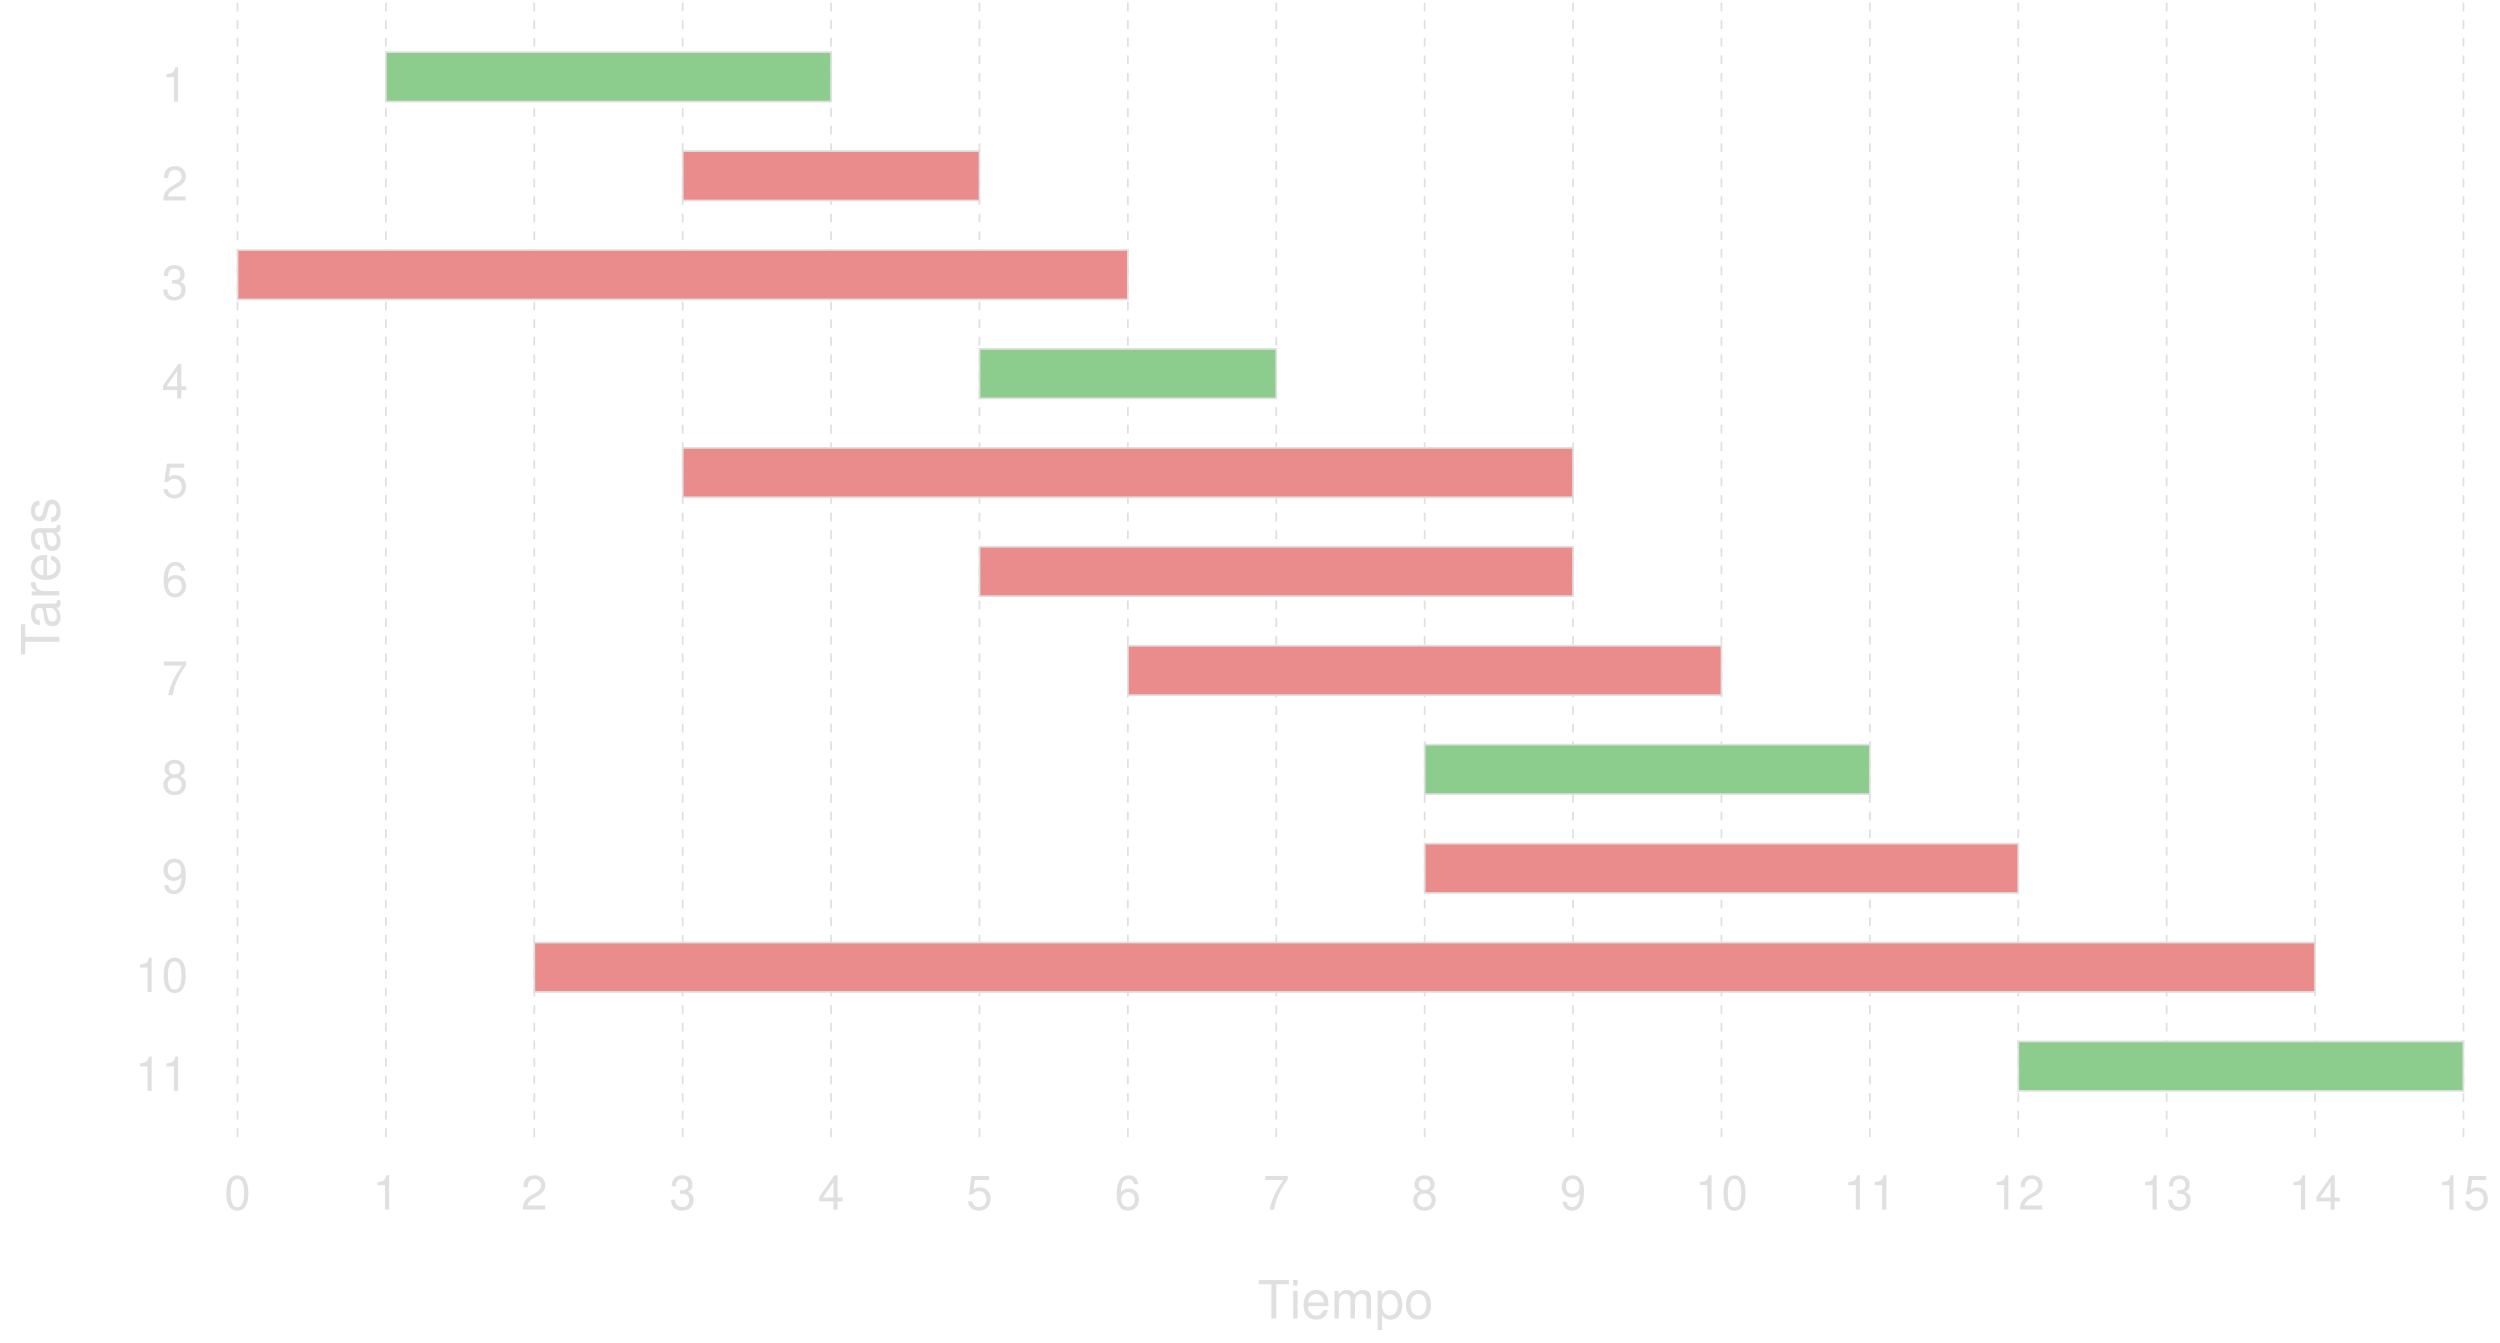
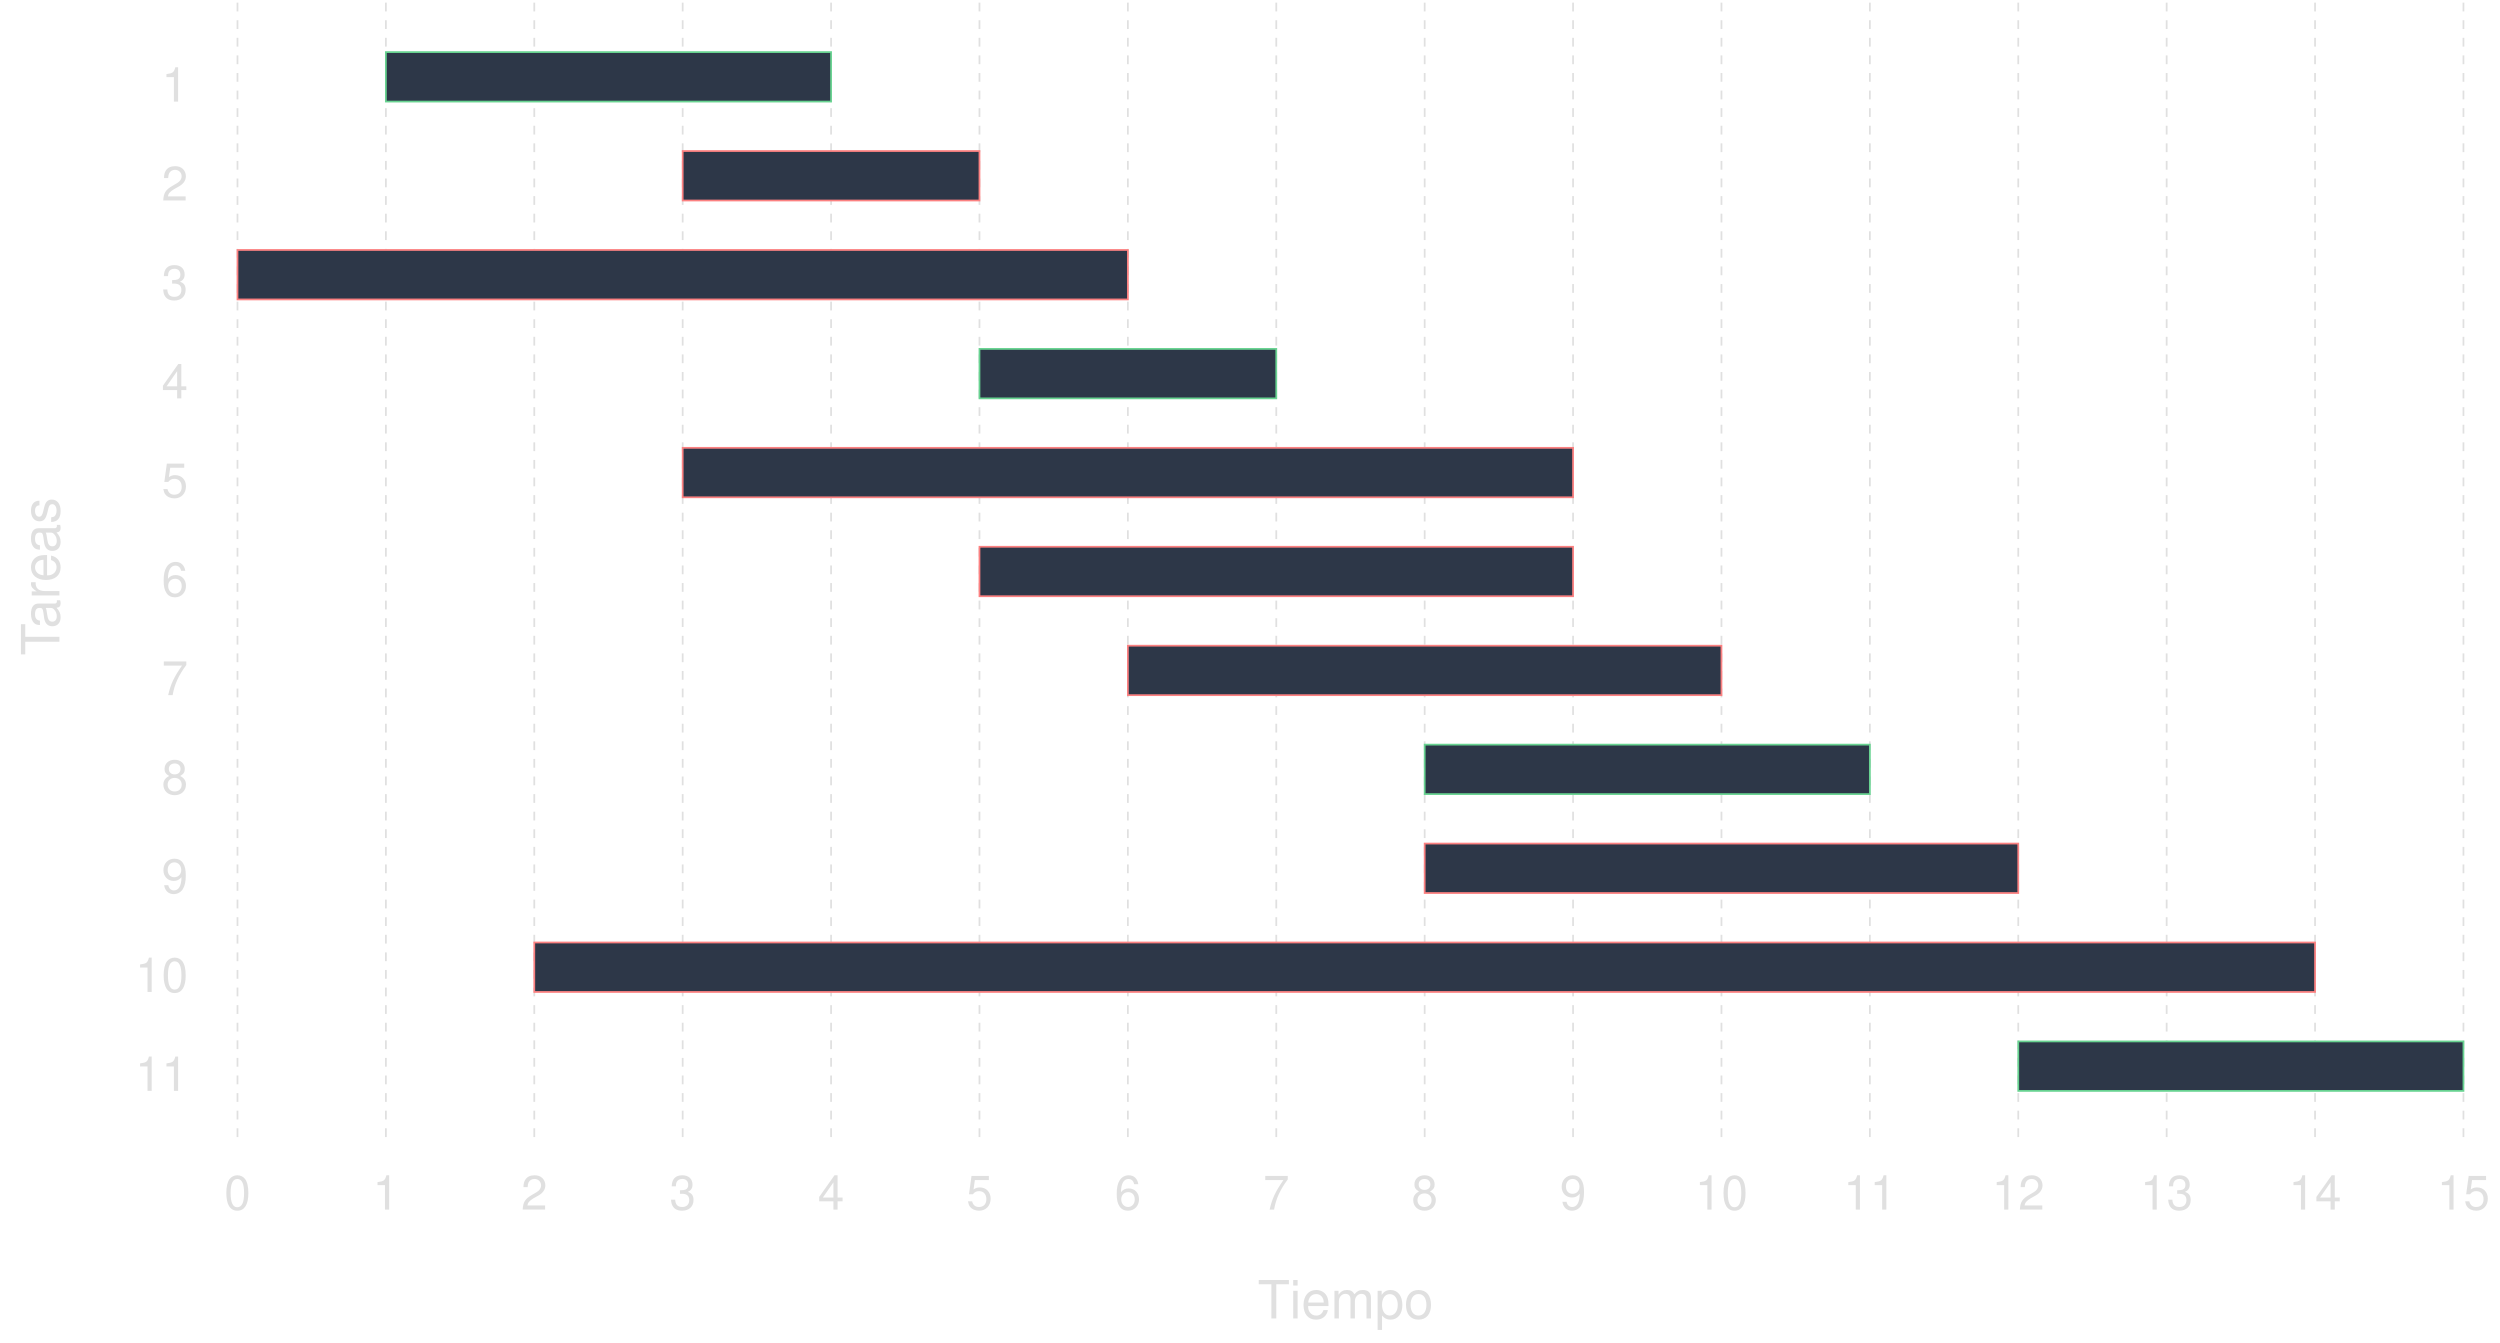
<svg xmlns="http://www.w3.org/2000/svg" width="717pt" height="385pt" viewBox="1171 888 11369 6106">
  <g fill="none">
    <polyline points=" 2250,900 2250,6075" stroke="#e0e0e0" stroke-width="8px" stroke-dasharray="40 40" />
    <polyline points=" 2925,900 2925,6075" stroke="#e0e0e0" stroke-width="8px" stroke-dasharray="40 40" />
    <polyline points=" 3600,900 3600,6075" stroke="#e0e0e0" stroke-width="8px" stroke-dasharray="40 40" />
    <polyline points=" 4275,900 4275,6075" stroke="#e0e0e0" stroke-width="8px" stroke-dasharray="40 40" />
    <polyline points=" 4950,900 4950,6075" stroke="#e0e0e0" stroke-width="8px" stroke-dasharray="40 40" />
    <polyline points=" 5625,900 5625,6075" stroke="#e0e0e0" stroke-width="8px" stroke-dasharray="40 40" />
    <polyline points=" 6300,900 6300,6075" stroke="#e0e0e0" stroke-width="8px" stroke-dasharray="40 40" />
    <polyline points=" 6975,900 6975,6075" stroke="#e0e0e0" stroke-width="8px" stroke-dasharray="40 40" />
    <polyline points=" 7650,900 7650,6075" stroke="#e0e0e0" stroke-width="8px" stroke-dasharray="40 40" />
    <polyline points=" 8325,900 8325,6075" stroke="#e0e0e0" stroke-width="8px" stroke-dasharray="40 40" />
    <polyline points=" 9000,900 9000,6075" stroke="#e0e0e0" stroke-width="8px" stroke-dasharray="40 40" />
    <polyline points=" 9675,900 9675,6075" stroke="#e0e0e0" stroke-width="8px" stroke-dasharray="40 40" />
    <polyline points=" 10350,900 10350,6075" stroke="#e0e0e0" stroke-width="8px" stroke-dasharray="40 40" />
    <polyline points=" 11025,900 11025,6075" stroke="#e0e0e0" stroke-width="8px" stroke-dasharray="40 40" />
    <polyline points=" 11700,900 11700,6075" stroke="#e0e0e0" stroke-width="8px" stroke-dasharray="40 40" />
    <polyline points=" 12375,900 12375,6075" stroke="#e0e0e0" stroke-width="8px" stroke-dasharray="40 40" />
-     <rect x="2925" y="1125" width="2025" height="225" fill="#8ccc8c" stroke="#e0e0e0" stroke-width="8px" />
-     <rect x="4275" y="1575" width="1350" height="225" fill="#ea8c8c" stroke="#e0e0e0" stroke-width="8px" />
-     <rect x="2250" y="2025" width="4050" height="225" fill="#ea8c8c" stroke="#e0e0e0" stroke-width="8px" />
-     <rect x="4275" y="2925" width="4050" height="225" fill="#ea8c8c" stroke="#e0e0e0" stroke-width="8px" />
-     <rect x="3600" y="5175" width="8100" height="225" fill="#ea8c8c" stroke="#e0e0e0" stroke-width="8px" />
-     <rect x="5625" y="2475" width="1350" height="225" fill="#8ccc8c" stroke="#e0e0e0" stroke-width="8px" />
-     <rect x="5625" y="3375" width="2700" height="225" fill="#ea8c8c" stroke="#e0e0e0" stroke-width="8px" />
-     <rect x="6300" y="3825" width="2700" height="225" fill="#ea8c8c" stroke="#e0e0e0" stroke-width="8px" />
-     <rect x="7650" y="4275" width="2025" height="225" fill="#8ccc8c" stroke="#e0e0e0" stroke-width="8px" />
-     <rect x="7650" y="4725" width="2700" height="225" fill="#ea8c8c" stroke="#e0e0e0" stroke-width="8px" />
-     <rect x="10350" y="5625" width="2025" height="225" fill="#8ccc8c" stroke="#e0e0e0" stroke-width="8px" />
+     <rect x="2925" y="1125" width="2025" height="225" fill="#2d3748" stroke="#68d391" stroke-width="8px" />
+     <rect x="4275" y="1575" width="1350" height="225" fill="#2d3748" stroke="#fc8181" stroke-width="8px" />
+     <rect x="2250" y="2025" width="4050" height="225" fill="#2d3748" stroke="#fc8181" stroke-width="8px" />
+     <rect x="4275" y="2925" width="4050" height="225" fill="#2d3748" stroke="#fc8181" stroke-width="8px" />
+     <rect x="3600" y="5175" width="8100" height="225" fill="#2d3748" stroke="#fc8181" stroke-width="8px" />
+     <rect x="5625" y="2475" width="1350" height="225" fill="#2d3748" stroke="#68d391" stroke-width="8px" />
+     <rect x="5625" y="3375" width="2700" height="225" fill="#2d3748" stroke="#fc8181" stroke-width="8px" />
+     <rect x="6300" y="3825" width="2700" height="225" fill="#2d3748" stroke="#fc8181" stroke-width="8px" />
+     <rect x="7650" y="4275" width="2025" height="225" fill="#2d3748" stroke="#68d391" stroke-width="8px" />
+     <rect x="7650" y="4725" width="2700" height="225" fill="#2d3748" stroke="#fc8181" stroke-width="8px" />
+     <rect x="10350" y="5625" width="2025" height="225" fill="#2d3748" stroke="#68d391" stroke-width="8px" />
    <text xml:space="preserve" x="2250" y="6390" fill="#e0e0e0" font-family="Helvetica" font-style="normal" font-weight="normal" font-size="216" text-anchor="middle">0</text>
    <text xml:space="preserve" x="2925" y="6390" fill="#e0e0e0" font-family="Helvetica" font-style="normal" font-weight="normal" font-size="216" text-anchor="middle">1</text>
    <text xml:space="preserve" x="3600" y="6390" fill="#e0e0e0" font-family="Helvetica" font-style="normal" font-weight="normal" font-size="216" text-anchor="middle">2</text>
    <text xml:space="preserve" x="4275" y="6390" fill="#e0e0e0" font-family="Helvetica" font-style="normal" font-weight="normal" font-size="216" text-anchor="middle">3</text>
    <text xml:space="preserve" x="4950" y="6390" fill="#e0e0e0" font-family="Helvetica" font-style="normal" font-weight="normal" font-size="216" text-anchor="middle">4</text>
    <text xml:space="preserve" x="5625" y="6390" fill="#e0e0e0" font-family="Helvetica" font-style="normal" font-weight="normal" font-size="216" text-anchor="middle">5</text>
    <text xml:space="preserve" x="6300" y="6390" fill="#e0e0e0" font-family="Helvetica" font-style="normal" font-weight="normal" font-size="216" text-anchor="middle">6</text>
    <text xml:space="preserve" x="6975" y="6390" fill="#e0e0e0" font-family="Helvetica" font-style="normal" font-weight="normal" font-size="216" text-anchor="middle">7</text>
    <text xml:space="preserve" x="7650" y="6390" fill="#e0e0e0" font-family="Helvetica" font-style="normal" font-weight="normal" font-size="216" text-anchor="middle">8</text>
    <text xml:space="preserve" x="8325" y="6390" fill="#e0e0e0" font-family="Helvetica" font-style="normal" font-weight="normal" font-size="216" text-anchor="middle">9</text>
    <text xml:space="preserve" x="9000" y="6390" fill="#e0e0e0" font-family="Helvetica" font-style="normal" font-weight="normal" font-size="216" text-anchor="middle">10</text>
    <text xml:space="preserve" x="9675" y="6390" fill="#e0e0e0" font-family="Helvetica" font-style="normal" font-weight="normal" font-size="216" text-anchor="middle">11</text>
    <text xml:space="preserve" x="10350" y="6390" fill="#e0e0e0" font-family="Helvetica" font-style="normal" font-weight="normal" font-size="216" text-anchor="middle">12</text>
    <text xml:space="preserve" x="11025" y="6390" fill="#e0e0e0" font-family="Helvetica" font-style="normal" font-weight="normal" font-size="216" text-anchor="middle">13</text>
    <text xml:space="preserve" x="11700" y="6390" fill="#e0e0e0" font-family="Helvetica" font-style="normal" font-weight="normal" font-size="216" text-anchor="middle">14</text>
    <text xml:space="preserve" x="12375" y="6390" fill="#e0e0e0" font-family="Helvetica" font-style="normal" font-weight="normal" font-size="216" text-anchor="middle">15</text>
    <text xml:space="preserve" x="2025" y="2250" fill="#e0e0e0" font-family="Helvetica" font-style="normal" font-weight="normal" font-size="216" text-anchor="end">3</text>
    <text xml:space="preserve" x="2025" y="2700" fill="#e0e0e0" font-family="Helvetica" font-style="normal" font-weight="normal" font-size="216" text-anchor="end">4</text>
    <text xml:space="preserve" x="2025" y="3150" fill="#e0e0e0" font-family="Helvetica" font-style="normal" font-weight="normal" font-size="216" text-anchor="end">5</text>
    <text xml:space="preserve" x="2025" y="3600" fill="#e0e0e0" font-family="Helvetica" font-style="normal" font-weight="normal" font-size="216" text-anchor="end">6</text>
    <text xml:space="preserve" x="2025" y="4050" fill="#e0e0e0" font-family="Helvetica" font-style="normal" font-weight="normal" font-size="216" text-anchor="end">7</text>
    <text xml:space="preserve" x="2025" y="4500" fill="#e0e0e0" font-family="Helvetica" font-style="normal" font-weight="normal" font-size="216" text-anchor="end">8</text>
    <text xml:space="preserve" x="2025" y="4950" fill="#e0e0e0" font-family="Helvetica" font-style="normal" font-weight="normal" font-size="216" text-anchor="end">9</text>
    <text xml:space="preserve" x="2025" y="1800" fill="#e0e0e0" font-family="Helvetica" font-style="normal" font-weight="normal" font-size="216" text-anchor="end">2</text>
    <text xml:space="preserve" x="2025" y="1350" fill="#e0e0e0" font-family="Helvetica" font-style="normal" font-weight="normal" font-size="216" text-anchor="end">1</text>
    <text xml:space="preserve" x="2025" y="5400" fill="#e0e0e0" font-family="Helvetica" font-style="normal" font-weight="normal" font-size="216" text-anchor="end">10</text>
    <text xml:space="preserve" x="2025" y="5850" fill="#e0e0e0" font-family="Helvetica" font-style="normal" font-weight="normal" font-size="216" text-anchor="end">11</text>
    <g transform="translate(1440,3510) rotate(-90)">
      <text xml:space="preserve" x="0" y="0" fill="#e0e0e0" font-family="Helvetica" font-style="normal" font-weight="normal" font-size="240" text-anchor="middle">Tareas</text>
    </g>
    <text xml:space="preserve" x="7290" y="6885" fill="#e0e0e0" font-family="Helvetica" font-style="normal" font-weight="normal" font-size="240" text-anchor="middle">Tiempo</text>
  </g>
</svg>
